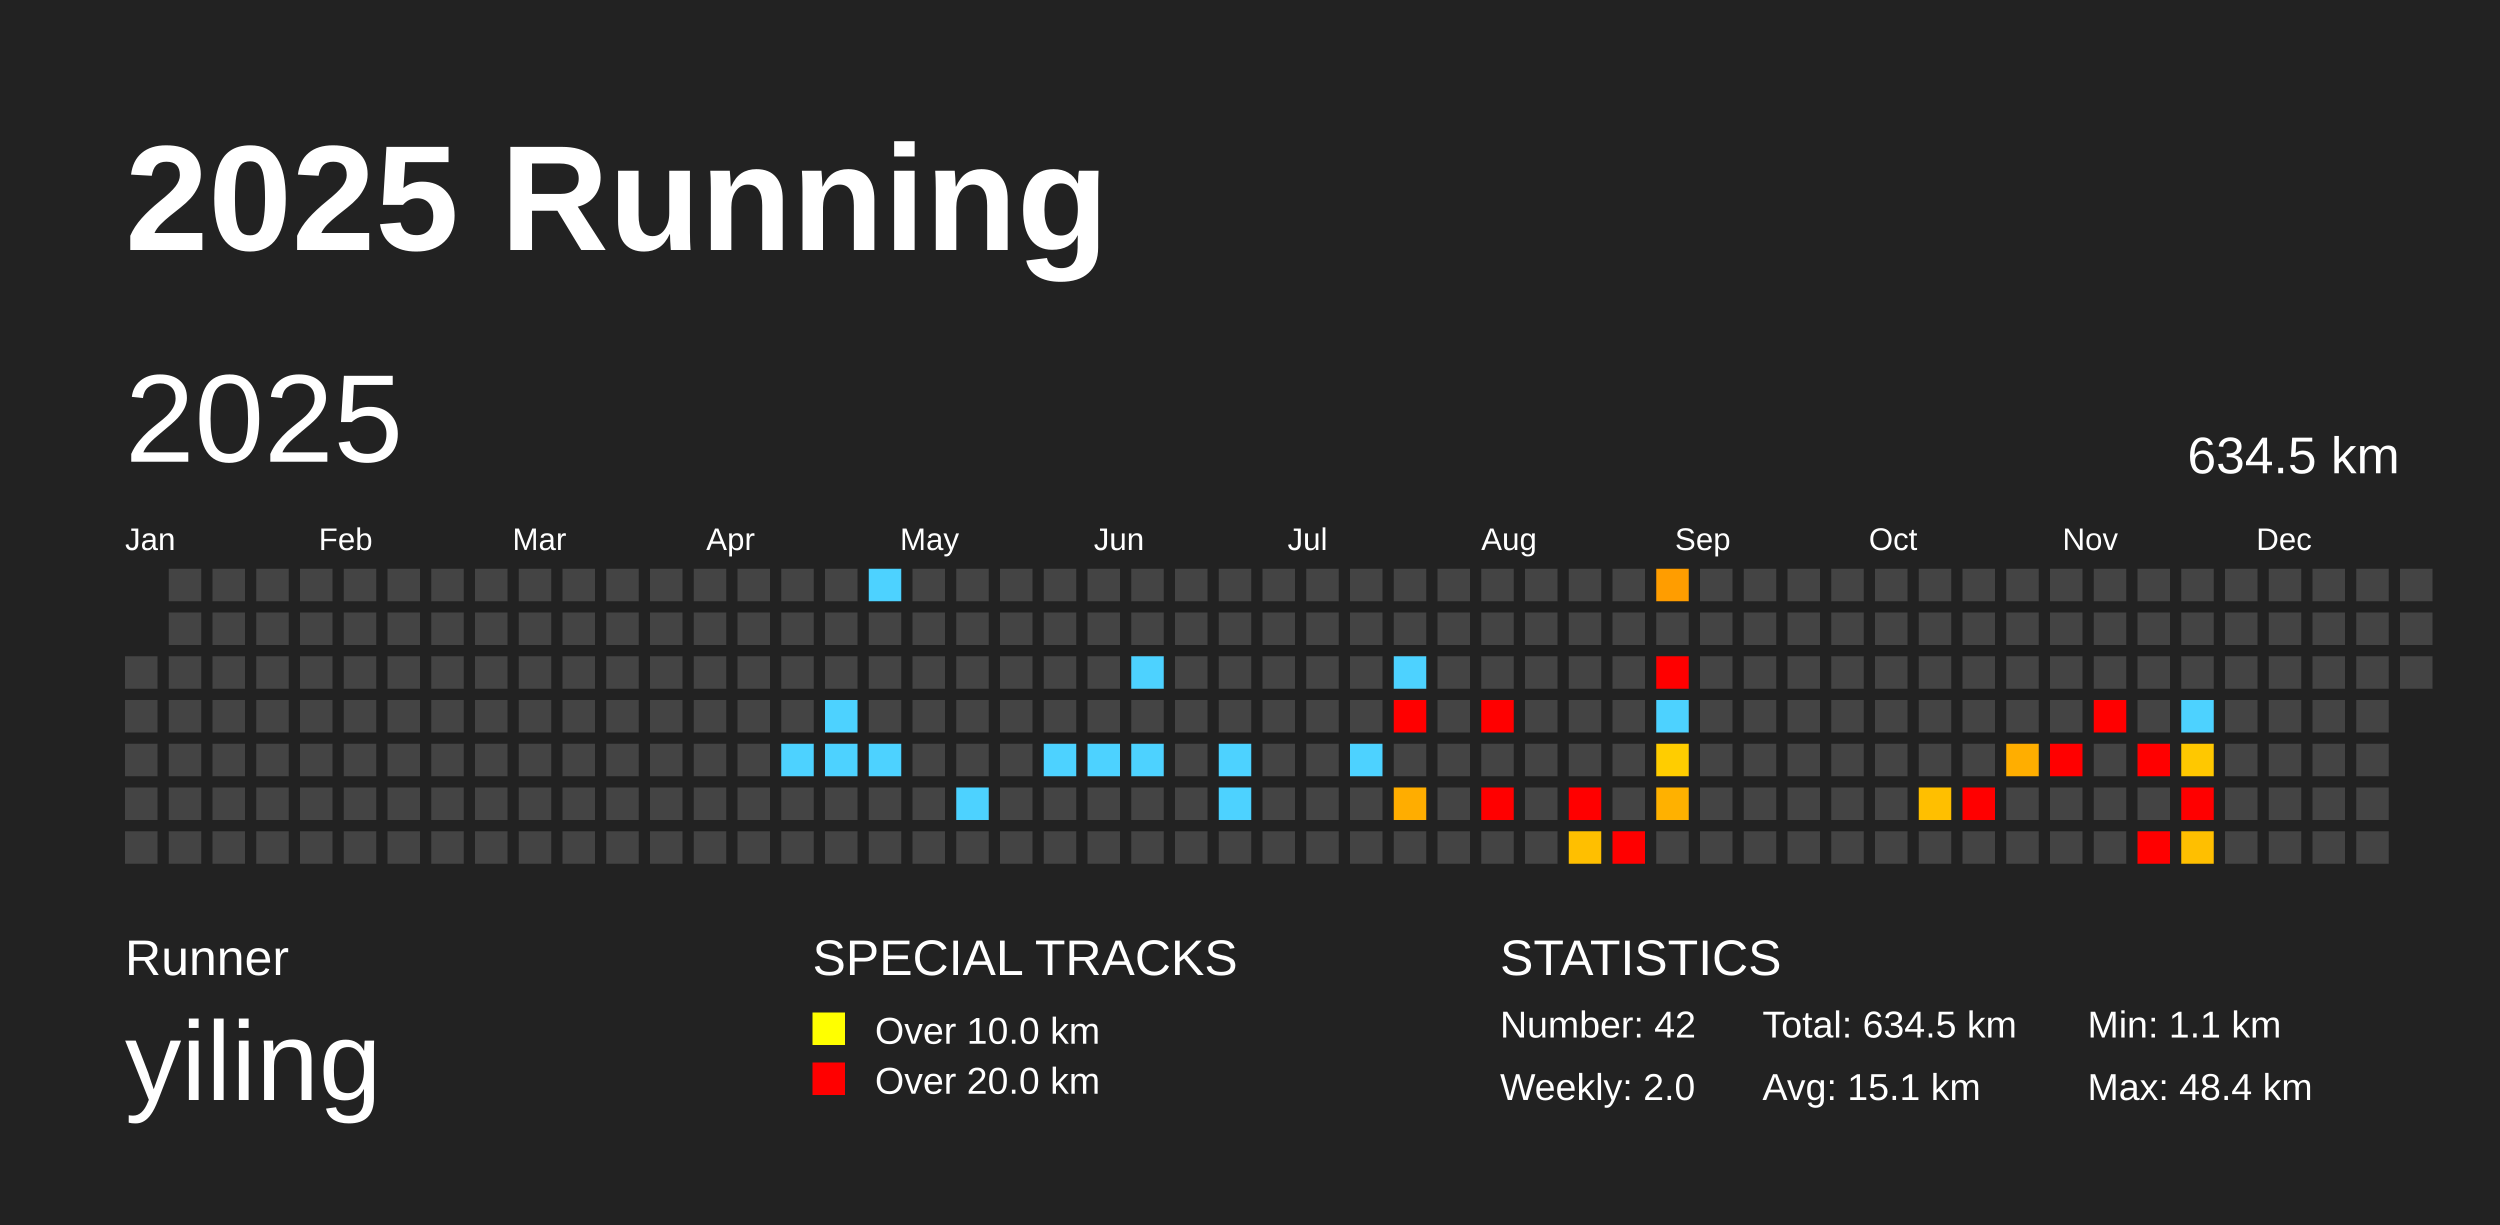
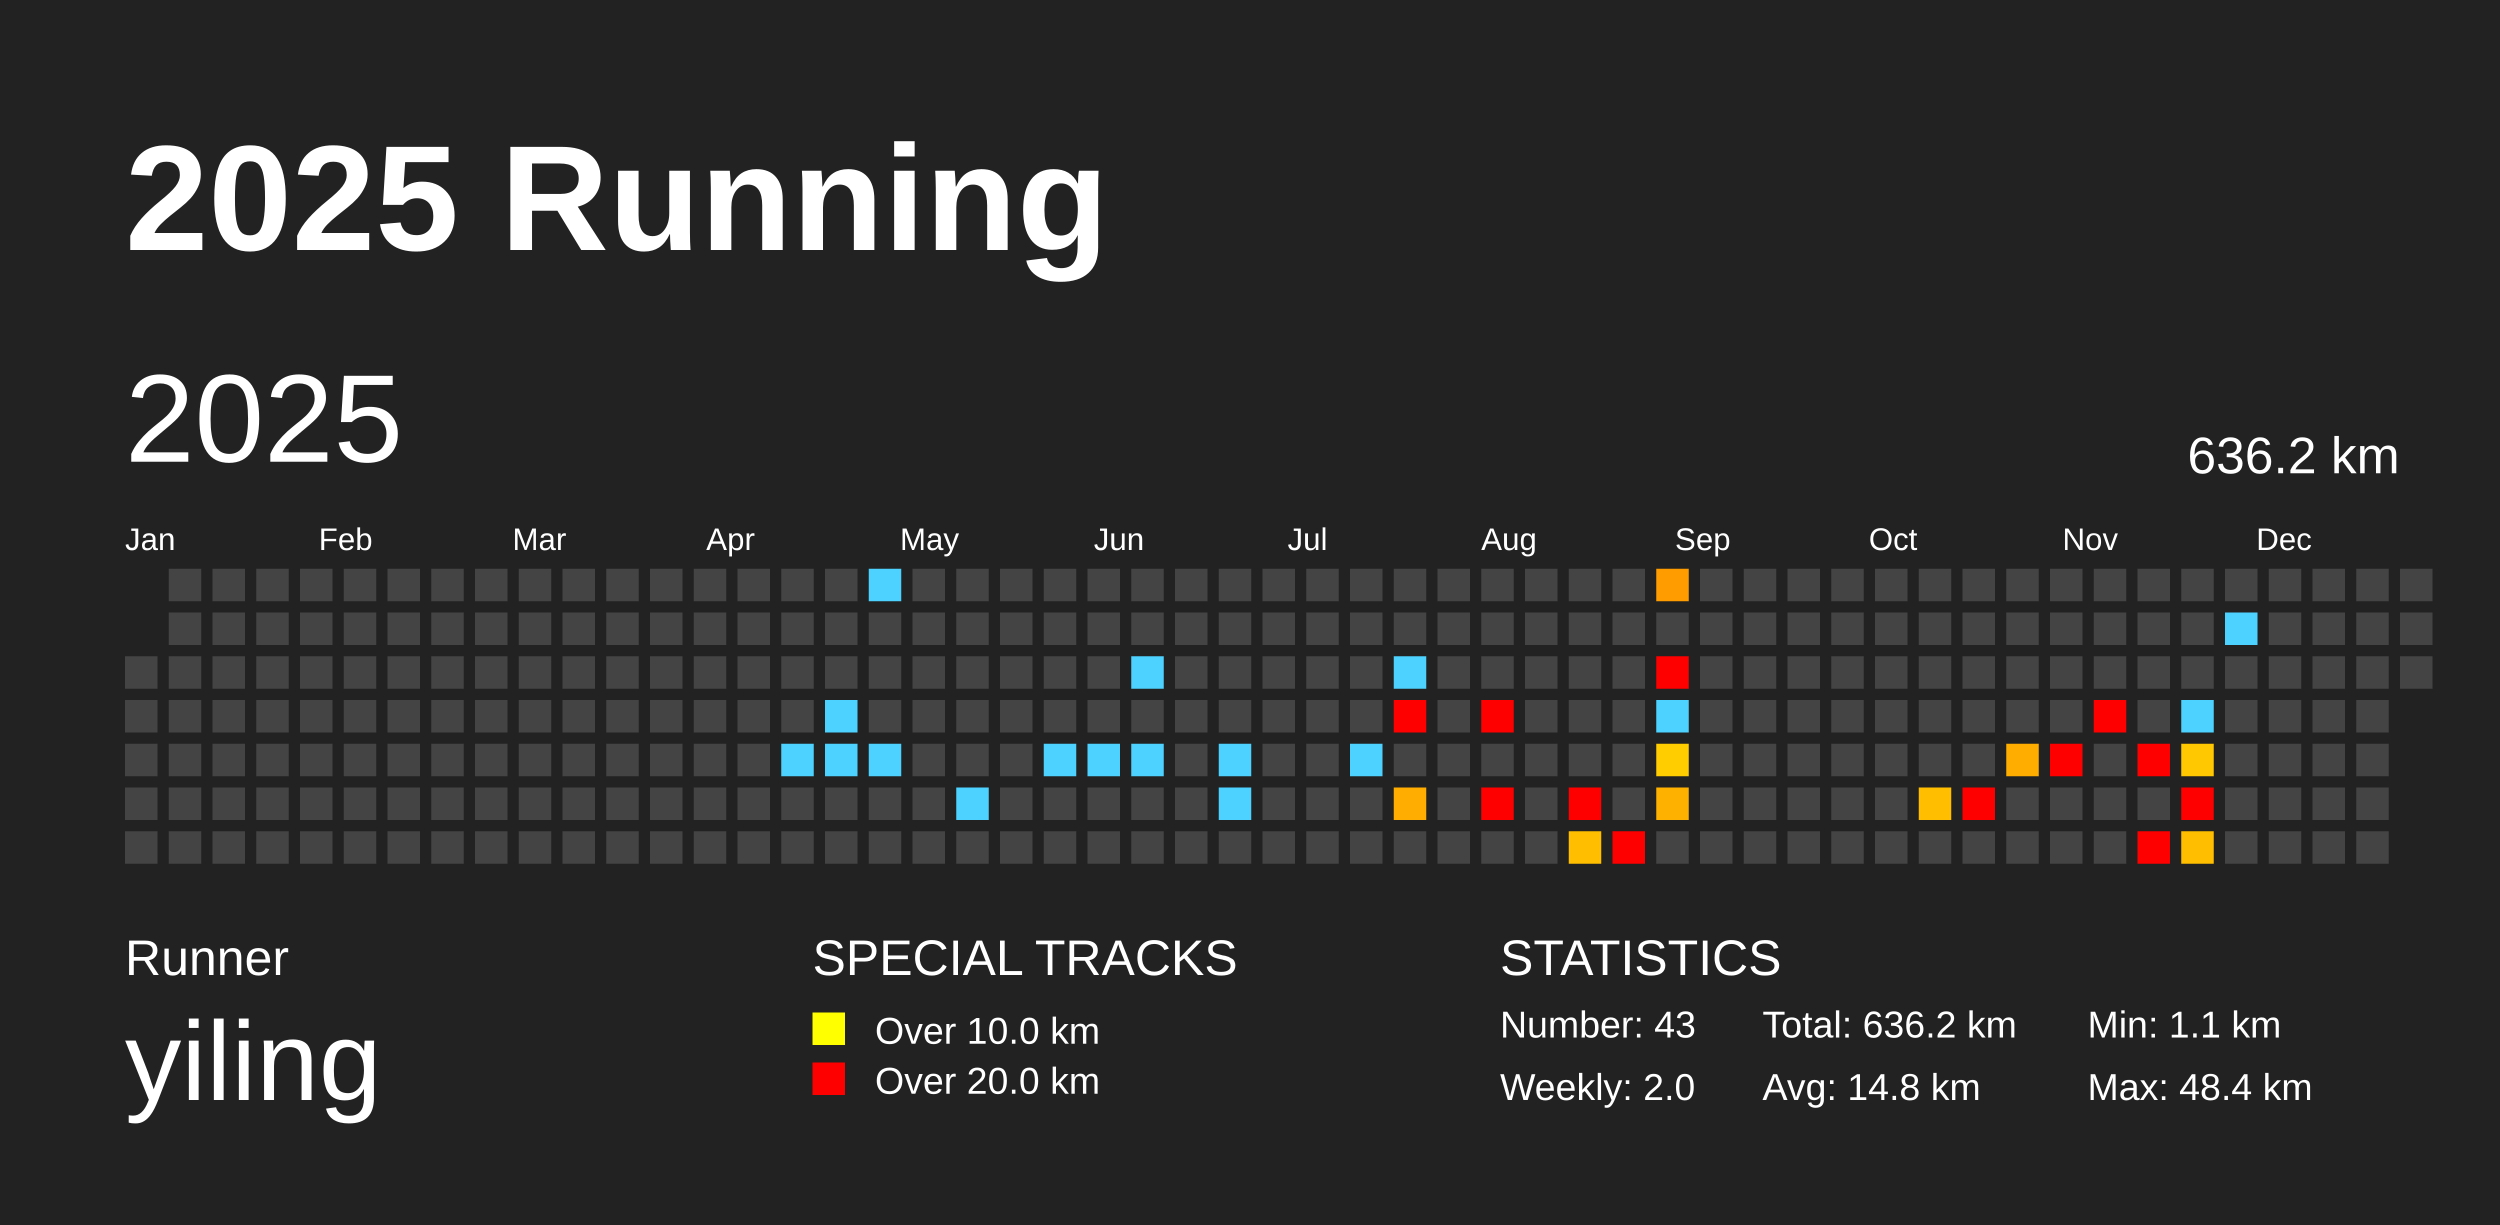
<svg xmlns="http://www.w3.org/2000/svg" baseProfile="full" height="98mm" version="1.1" viewBox="0,0,200,98" width="200mm">
  <defs />
  <rect fill="#222222" height="98" width="200" x="0" y="0" />
  <text fill="#FFFFFF" style="font-size:12px; font-family:Arial; font-weight:bold;" x="10" y="20">2025 Running</text>
  <text fill="#FFFFFF" style="font-size:4px; font-family:Arial" x="10" y="78">Runner</text>
  <text fill="#FFFFFF" style="font-size:9px; font-family:Arial" x="10" y="88">yiling</text>
  <text fill="#FFFFFF" style="font-size:4px; font-family:Arial" x="65" y="78">SPECIAL TRACKS</text>
  <rect fill="yellow" height="2.6" width="2.6" x="65" y="81" />
  <text fill="#FFFFFF" style="font-size:3px; font-family:Arial" x="70" y="83.5">Over 10.0 km</text>
  <rect fill="red" height="2.6" width="2.6" x="65" y="85" />
  <text fill="#FFFFFF" style="font-size:3px; font-family:Arial" x="70" y="87.5">Over 20.0 km</text>
  <text fill="#FFFFFF" style="font-size:4px; font-family:Arial" x="120" y="78">STATISTICS</text>
-   <text fill="#FFFFFF" style="font-size:3px; font-family:Arial" x="120" y="83">Number: 42</text>
+   <text fill="#FFFFFF" style="font-size:3px; font-family:Arial" x="120" y="83">Number: 43</text>
  <text fill="#FFFFFF" style="font-size:3px; font-family:Arial" x="120" y="88">Weekly: 2.0</text>
-   <text fill="#FFFFFF" style="font-size:3px; font-family:Arial" x="141" y="83">Total: 634.5 km</text>
-   <text fill="#FFFFFF" style="font-size:3px; font-family:Arial" x="141" y="88">Avg: 15.1 km</text>
+   <text fill="#FFFFFF" style="font-size:3px; font-family:Arial" x="141" y="83">Total: 636.2 km</text>
+   <text fill="#FFFFFF" style="font-size:3px; font-family:Arial" x="141" y="88">Avg: 14.8 km</text>
  <text fill="#FFFFFF" style="font-size:3px; font-family:Arial" x="167" y="83">Min: 1.1 km</text>
  <text fill="#FFFFFF" style="font-size:3px; font-family:Arial" x="167" y="88">Max: 48.4 km</text>
  <text dominant-baseline="hanging" fill="#FFFFFF" style="font-size:10.0px; font-family:Arial;" x="10" y="30">2025</text>
-   <text dominant-baseline="hanging" fill="#FFFFFF" style="font-size:4.125px; font-family:Arial;" x="175" y="35">634.5 km</text>
+   <text dominant-baseline="hanging" fill="#FFFFFF" style="font-size:4.125px; font-family:Arial;" x="175" y="35">636.2 km</text>
  <text fill="#FFFFFF" style="font-size:2.5px; font-family:Arial" x="10.0" y="44">Jan</text>
  <text fill="#FFFFFF" style="font-size:2.5px; font-family:Arial" x="25.5" y="44">Feb</text>
  <text fill="#FFFFFF" style="font-size:2.5px; font-family:Arial" x="41.0" y="44">Mar</text>
  <text fill="#FFFFFF" style="font-size:2.5px; font-family:Arial" x="56.5" y="44">Apr</text>
  <text fill="#FFFFFF" style="font-size:2.5px; font-family:Arial" x="72.0" y="44">May</text>
  <text fill="#FFFFFF" style="font-size:2.5px; font-family:Arial" x="87.5" y="44">Jun</text>
  <text fill="#FFFFFF" style="font-size:2.5px; font-family:Arial" x="103.0" y="44">Jul</text>
  <text fill="#FFFFFF" style="font-size:2.5px; font-family:Arial" x="118.5" y="44">Aug</text>
  <text fill="#FFFFFF" style="font-size:2.5px; font-family:Arial" x="134.0" y="44">Sep</text>
  <text fill="#FFFFFF" style="font-size:2.5px; font-family:Arial" x="149.5" y="44">Oct</text>
  <text fill="#FFFFFF" style="font-size:2.5px; font-family:Arial" x="165.0" y="44">Nov</text>
  <text fill="#FFFFFF" style="font-size:2.5px; font-family:Arial" x="180.5" y="44">Dec</text>
  <rect fill="#444444" height="2.6" width="2.6" x="10.0" y="52.5" />
  <rect fill="#444444" height="2.6" width="2.6" x="10.0" y="56.0" />
  <rect fill="#444444" height="2.6" width="2.6" x="10.0" y="59.5" />
  <rect fill="#444444" height="2.6" width="2.6" x="10.0" y="63.0" />
  <rect fill="#444444" height="2.6" width="2.6" x="10.0" y="66.5" />
  <rect fill="#444444" height="2.6" width="2.6" x="13.5" y="45.5" />
  <rect fill="#444444" height="2.6" width="2.6" x="13.5" y="49.0" />
  <rect fill="#444444" height="2.6" width="2.6" x="13.5" y="52.5" />
  <rect fill="#444444" height="2.6" width="2.6" x="13.5" y="56.0" />
  <rect fill="#444444" height="2.6" width="2.6" x="13.5" y="59.5" />
  <rect fill="#444444" height="2.6" width="2.6" x="13.5" y="63.0" />
  <rect fill="#444444" height="2.6" width="2.6" x="13.5" y="66.5" />
  <rect fill="#444444" height="2.6" width="2.6" x="17.0" y="45.5" />
  <rect fill="#444444" height="2.6" width="2.6" x="17.0" y="49.0" />
  <rect fill="#444444" height="2.6" width="2.6" x="17.0" y="52.5" />
  <rect fill="#444444" height="2.6" width="2.6" x="17.0" y="56.0" />
  <rect fill="#444444" height="2.6" width="2.6" x="17.0" y="59.5" />
  <rect fill="#444444" height="2.6" width="2.6" x="17.0" y="63.0" />
  <rect fill="#444444" height="2.6" width="2.6" x="17.0" y="66.5" />
  <rect fill="#444444" height="2.6" width="2.6" x="20.5" y="45.5" />
  <rect fill="#444444" height="2.6" width="2.6" x="20.5" y="49.0" />
  <rect fill="#444444" height="2.6" width="2.6" x="20.5" y="52.5" />
  <rect fill="#444444" height="2.6" width="2.6" x="20.5" y="56.0" />
  <rect fill="#444444" height="2.6" width="2.6" x="20.5" y="59.5" />
  <rect fill="#444444" height="2.6" width="2.6" x="20.5" y="63.0" />
  <rect fill="#444444" height="2.6" width="2.6" x="20.5" y="66.5" />
  <rect fill="#444444" height="2.6" width="2.6" x="24.0" y="45.5" />
  <rect fill="#444444" height="2.6" width="2.6" x="24.0" y="49.0" />
  <rect fill="#444444" height="2.6" width="2.6" x="24.0" y="52.5" />
  <rect fill="#444444" height="2.6" width="2.6" x="24.0" y="56.0" />
  <rect fill="#444444" height="2.6" width="2.6" x="24.0" y="59.5" />
  <rect fill="#444444" height="2.6" width="2.6" x="24.0" y="63.0" />
  <rect fill="#444444" height="2.6" width="2.6" x="24.0" y="66.5" />
  <rect fill="#444444" height="2.6" width="2.6" x="27.5" y="45.5" />
  <rect fill="#444444" height="2.6" width="2.6" x="27.5" y="49.0" />
  <rect fill="#444444" height="2.6" width="2.6" x="27.5" y="52.5" />
  <rect fill="#444444" height="2.6" width="2.6" x="27.5" y="56.0" />
  <rect fill="#444444" height="2.6" width="2.6" x="27.5" y="59.5" />
  <rect fill="#444444" height="2.6" width="2.6" x="27.5" y="63.0" />
  <rect fill="#444444" height="2.6" width="2.6" x="27.5" y="66.5" />
  <rect fill="#444444" height="2.6" width="2.6" x="31.0" y="45.5" />
  <rect fill="#444444" height="2.6" width="2.6" x="31.0" y="49.0" />
  <rect fill="#444444" height="2.6" width="2.6" x="31.0" y="52.5" />
  <rect fill="#444444" height="2.6" width="2.6" x="31.0" y="56.0" />
  <rect fill="#444444" height="2.6" width="2.6" x="31.0" y="59.5" />
  <rect fill="#444444" height="2.6" width="2.6" x="31.0" y="63.0" />
  <rect fill="#444444" height="2.6" width="2.6" x="31.0" y="66.5" />
  <rect fill="#444444" height="2.6" width="2.6" x="34.5" y="45.5" />
  <rect fill="#444444" height="2.6" width="2.6" x="34.5" y="49.0" />
  <rect fill="#444444" height="2.6" width="2.6" x="34.5" y="52.5" />
  <rect fill="#444444" height="2.6" width="2.6" x="34.5" y="56.0" />
  <rect fill="#444444" height="2.6" width="2.6" x="34.5" y="59.5" />
  <rect fill="#444444" height="2.6" width="2.6" x="34.5" y="63.0" />
  <rect fill="#444444" height="2.6" width="2.6" x="34.5" y="66.5" />
  <rect fill="#444444" height="2.6" width="2.6" x="38.0" y="45.5" />
  <rect fill="#444444" height="2.6" width="2.6" x="38.0" y="49.0" />
  <rect fill="#444444" height="2.6" width="2.6" x="38.0" y="52.5" />
  <rect fill="#444444" height="2.6" width="2.6" x="38.0" y="56.0" />
  <rect fill="#444444" height="2.6" width="2.6" x="38.0" y="59.5" />
  <rect fill="#444444" height="2.6" width="2.6" x="38.0" y="63.0" />
  <rect fill="#444444" height="2.6" width="2.6" x="38.0" y="66.5" />
  <rect fill="#444444" height="2.6" width="2.6" x="41.5" y="45.5" />
  <rect fill="#444444" height="2.6" width="2.6" x="41.5" y="49.0" />
  <rect fill="#444444" height="2.6" width="2.6" x="41.5" y="52.5" />
  <rect fill="#444444" height="2.6" width="2.6" x="41.5" y="56.0" />
  <rect fill="#444444" height="2.6" width="2.6" x="41.5" y="59.5" />
  <rect fill="#444444" height="2.6" width="2.6" x="41.5" y="63.0" />
  <rect fill="#444444" height="2.6" width="2.6" x="41.5" y="66.5" />
  <rect fill="#444444" height="2.6" width="2.6" x="45.0" y="45.5" />
  <rect fill="#444444" height="2.6" width="2.6" x="45.0" y="49.0" />
  <rect fill="#444444" height="2.6" width="2.6" x="45.0" y="52.5" />
  <rect fill="#444444" height="2.6" width="2.6" x="45.0" y="56.0" />
  <rect fill="#444444" height="2.6" width="2.6" x="45.0" y="59.5" />
  <rect fill="#444444" height="2.6" width="2.6" x="45.0" y="63.0" />
  <rect fill="#444444" height="2.6" width="2.6" x="45.0" y="66.5" />
  <rect fill="#444444" height="2.6" width="2.6" x="48.5" y="45.5" />
  <rect fill="#444444" height="2.6" width="2.6" x="48.5" y="49.0" />
  <rect fill="#444444" height="2.6" width="2.6" x="48.5" y="52.5" />
  <rect fill="#444444" height="2.6" width="2.6" x="48.5" y="56.0" />
  <rect fill="#444444" height="2.6" width="2.6" x="48.5" y="59.5" />
  <rect fill="#444444" height="2.6" width="2.6" x="48.5" y="63.0" />
  <rect fill="#444444" height="2.6" width="2.6" x="48.5" y="66.5" />
  <rect fill="#444444" height="2.6" width="2.6" x="52.0" y="45.5" />
  <rect fill="#444444" height="2.6" width="2.6" x="52.0" y="49.0" />
  <rect fill="#444444" height="2.6" width="2.6" x="52.0" y="52.5" />
  <rect fill="#444444" height="2.6" width="2.6" x="52.0" y="56.0" />
  <rect fill="#444444" height="2.6" width="2.6" x="52.0" y="59.5" />
  <rect fill="#444444" height="2.6" width="2.6" x="52.0" y="63.0" />
  <rect fill="#444444" height="2.6" width="2.6" x="52.0" y="66.5" />
  <rect fill="#444444" height="2.6" width="2.6" x="55.5" y="45.5" />
  <rect fill="#444444" height="2.6" width="2.6" x="55.5" y="49.0" />
  <rect fill="#444444" height="2.6" width="2.6" x="55.5" y="52.5" />
  <rect fill="#444444" height="2.6" width="2.6" x="55.5" y="56.0" />
  <rect fill="#444444" height="2.6" width="2.6" x="55.5" y="59.5" />
  <rect fill="#444444" height="2.6" width="2.6" x="55.5" y="63.0" />
  <rect fill="#444444" height="2.6" width="2.6" x="55.5" y="66.5" />
  <rect fill="#444444" height="2.6" width="2.6" x="59.0" y="45.5" />
  <rect fill="#444444" height="2.6" width="2.6" x="59.0" y="49.0" />
  <rect fill="#444444" height="2.6" width="2.6" x="59.0" y="52.5" />
  <rect fill="#444444" height="2.6" width="2.6" x="59.0" y="56.0" />
  <rect fill="#444444" height="2.6" width="2.6" x="59.0" y="59.5" />
  <rect fill="#444444" height="2.6" width="2.6" x="59.0" y="63.0" />
  <rect fill="#444444" height="2.6" width="2.6" x="59.0" y="66.5" />
  <rect fill="#444444" height="2.6" width="2.6" x="62.5" y="45.5" />
  <rect fill="#444444" height="2.6" width="2.6" x="62.5" y="49.0" />
  <rect fill="#444444" height="2.6" width="2.6" x="62.5" y="52.5" />
  <rect fill="#444444" height="2.6" width="2.6" x="62.5" y="56.0" />
  <rect fill="#4dd2ff" height="2.6" width="2.6" x="62.5" y="59.5" />
  <rect fill="#444444" height="2.6" width="2.6" x="62.5" y="63.0" />
  <rect fill="#444444" height="2.6" width="2.6" x="62.5" y="66.5" />
  <rect fill="#444444" height="2.6" width="2.6" x="66.0" y="45.5" />
  <rect fill="#444444" height="2.6" width="2.6" x="66.0" y="49.0" />
  <rect fill="#444444" height="2.6" width="2.6" x="66.0" y="52.5" />
  <rect fill="#4dd2ff" height="2.6" width="2.6" x="66.0" y="56.0" />
  <rect fill="#4dd2ff" height="2.6" width="2.6" x="66.0" y="59.5" />
  <rect fill="#444444" height="2.6" width="2.6" x="66.0" y="63.0" />
  <rect fill="#444444" height="2.6" width="2.6" x="66.0" y="66.5" />
  <rect fill="#4dd2ff" height="2.6" width="2.6" x="69.5" y="45.5" />
  <rect fill="#444444" height="2.6" width="2.6" x="69.5" y="49.0" />
  <rect fill="#444444" height="2.6" width="2.6" x="69.5" y="52.5" />
  <rect fill="#444444" height="2.6" width="2.6" x="69.5" y="56.0" />
  <rect fill="#4dd2ff" height="2.6" width="2.6" x="69.5" y="59.5" />
  <rect fill="#444444" height="2.6" width="2.6" x="69.5" y="63.0" />
  <rect fill="#444444" height="2.6" width="2.6" x="69.5" y="66.5" />
  <rect fill="#444444" height="2.6" width="2.6" x="73.0" y="45.5" />
  <rect fill="#444444" height="2.6" width="2.6" x="73.0" y="49.0" />
  <rect fill="#444444" height="2.6" width="2.6" x="73.0" y="52.5" />
  <rect fill="#444444" height="2.6" width="2.6" x="73.0" y="56.0" />
  <rect fill="#444444" height="2.6" width="2.6" x="73.0" y="59.5" />
  <rect fill="#444444" height="2.6" width="2.6" x="73.0" y="63.0" />
  <rect fill="#444444" height="2.6" width="2.6" x="73.0" y="66.5" />
  <rect fill="#444444" height="2.6" width="2.6" x="76.5" y="45.5" />
  <rect fill="#444444" height="2.6" width="2.6" x="76.5" y="49.0" />
  <rect fill="#444444" height="2.6" width="2.6" x="76.5" y="52.5" />
  <rect fill="#444444" height="2.6" width="2.6" x="76.5" y="56.0" />
  <rect fill="#444444" height="2.6" width="2.6" x="76.5" y="59.5" />
  <rect fill="#4dd2ff" height="2.6" width="2.6" x="76.5" y="63.0" />
  <rect fill="#444444" height="2.6" width="2.6" x="76.5" y="66.5" />
  <rect fill="#444444" height="2.6" width="2.6" x="80.0" y="45.5" />
  <rect fill="#444444" height="2.6" width="2.6" x="80.0" y="49.0" />
  <rect fill="#444444" height="2.6" width="2.6" x="80.0" y="52.5" />
  <rect fill="#444444" height="2.6" width="2.6" x="80.0" y="56.0" />
  <rect fill="#444444" height="2.6" width="2.6" x="80.0" y="59.5" />
  <rect fill="#444444" height="2.6" width="2.6" x="80.0" y="63.0" />
  <rect fill="#444444" height="2.6" width="2.6" x="80.0" y="66.5" />
  <rect fill="#444444" height="2.6" width="2.6" x="83.5" y="45.5" />
  <rect fill="#444444" height="2.6" width="2.6" x="83.5" y="49.0" />
  <rect fill="#444444" height="2.6" width="2.6" x="83.5" y="52.5" />
  <rect fill="#444444" height="2.6" width="2.6" x="83.5" y="56.0" />
  <rect fill="#4dd2ff" height="2.6" width="2.6" x="83.5" y="59.5" />
  <rect fill="#444444" height="2.6" width="2.6" x="83.5" y="63.0" />
  <rect fill="#444444" height="2.6" width="2.6" x="83.5" y="66.5" />
  <rect fill="#444444" height="2.6" width="2.6" x="87.0" y="45.5" />
  <rect fill="#444444" height="2.6" width="2.6" x="87.0" y="49.0" />
  <rect fill="#444444" height="2.6" width="2.6" x="87.0" y="52.5" />
  <rect fill="#444444" height="2.6" width="2.6" x="87.0" y="56.0" />
  <rect fill="#4dd2ff" height="2.6" width="2.6" x="87.0" y="59.5" />
  <rect fill="#444444" height="2.6" width="2.6" x="87.0" y="63.0" />
  <rect fill="#444444" height="2.6" width="2.6" x="87.0" y="66.5" />
  <rect fill="#444444" height="2.6" width="2.6" x="90.5" y="45.5" />
  <rect fill="#444444" height="2.6" width="2.6" x="90.5" y="49.0" />
  <rect fill="#4dd2ff" height="2.6" width="2.6" x="90.5" y="52.5" />
  <rect fill="#444444" height="2.6" width="2.6" x="90.5" y="56.0" />
  <rect fill="#4dd2ff" height="2.6" width="2.6" x="90.5" y="59.5" />
  <rect fill="#444444" height="2.6" width="2.6" x="90.5" y="63.0" />
  <rect fill="#444444" height="2.6" width="2.6" x="90.5" y="66.5" />
  <rect fill="#444444" height="2.6" width="2.6" x="94.0" y="45.5" />
  <rect fill="#444444" height="2.6" width="2.6" x="94.0" y="49.0" />
  <rect fill="#444444" height="2.6" width="2.6" x="94.0" y="52.5" />
  <rect fill="#444444" height="2.6" width="2.6" x="94.0" y="56.0" />
  <rect fill="#444444" height="2.6" width="2.6" x="94.0" y="59.5" />
  <rect fill="#444444" height="2.6" width="2.6" x="94.0" y="63.0" />
  <rect fill="#444444" height="2.6" width="2.6" x="94.0" y="66.5" />
  <rect fill="#444444" height="2.6" width="2.6" x="97.5" y="45.5" />
  <rect fill="#444444" height="2.6" width="2.6" x="97.5" y="49.0" />
  <rect fill="#444444" height="2.6" width="2.6" x="97.5" y="52.5" />
  <rect fill="#444444" height="2.6" width="2.6" x="97.5" y="56.0" />
  <rect fill="#4dd2ff" height="2.6" width="2.6" x="97.5" y="59.5" />
  <rect fill="#4dd2ff" height="2.6" width="2.6" x="97.5" y="63.0" />
  <rect fill="#444444" height="2.6" width="2.6" x="97.5" y="66.5" />
  <rect fill="#444444" height="2.6" width="2.6" x="101.0" y="45.5" />
  <rect fill="#444444" height="2.6" width="2.6" x="101.0" y="49.0" />
  <rect fill="#444444" height="2.6" width="2.6" x="101.0" y="52.5" />
  <rect fill="#444444" height="2.6" width="2.6" x="101.0" y="56.0" />
  <rect fill="#444444" height="2.6" width="2.6" x="101.0" y="59.5" />
  <rect fill="#444444" height="2.6" width="2.6" x="101.0" y="63.0" />
  <rect fill="#444444" height="2.6" width="2.6" x="101.0" y="66.5" />
  <rect fill="#444444" height="2.6" width="2.6" x="104.5" y="45.5" />
  <rect fill="#444444" height="2.6" width="2.6" x="104.5" y="49.0" />
  <rect fill="#444444" height="2.6" width="2.6" x="104.5" y="52.5" />
  <rect fill="#444444" height="2.6" width="2.6" x="104.5" y="56.0" />
  <rect fill="#444444" height="2.6" width="2.6" x="104.5" y="59.5" />
  <rect fill="#444444" height="2.6" width="2.6" x="104.5" y="63.0" />
  <rect fill="#444444" height="2.6" width="2.6" x="104.5" y="66.5" />
  <rect fill="#444444" height="2.6" width="2.6" x="108.0" y="45.5" />
  <rect fill="#444444" height="2.6" width="2.6" x="108.0" y="49.0" />
  <rect fill="#444444" height="2.6" width="2.6" x="108.0" y="52.5" />
  <rect fill="#444444" height="2.6" width="2.6" x="108.0" y="56.0" />
  <rect fill="#4dd2ff" height="2.6" width="2.6" x="108.0" y="59.5" />
  <rect fill="#444444" height="2.6" width="2.6" x="108.0" y="63.0" />
  <rect fill="#444444" height="2.6" width="2.6" x="108.0" y="66.5" />
  <rect fill="#444444" height="2.6" width="2.6" x="111.5" y="45.5" />
  <rect fill="#444444" height="2.6" width="2.6" x="111.5" y="49.0" />
  <rect fill="#4dd2ff" height="2.6" width="2.6" x="111.5" y="52.5" />
  <rect fill="red" height="2.6" width="2.6" x="111.5" y="56.0" />
  <rect fill="#444444" height="2.6" width="2.6" x="111.5" y="59.5" />
  <rect fill="#ffad00" height="2.6" width="2.6" x="111.5" y="63.0" />
  <rect fill="#444444" height="2.6" width="2.6" x="111.5" y="66.5" />
  <rect fill="#444444" height="2.6" width="2.6" x="115.0" y="45.5" />
  <rect fill="#444444" height="2.6" width="2.6" x="115.0" y="49.0" />
  <rect fill="#444444" height="2.6" width="2.6" x="115.0" y="52.5" />
  <rect fill="#444444" height="2.6" width="2.6" x="115.0" y="56.0" />
  <rect fill="#444444" height="2.6" width="2.6" x="115.0" y="59.5" />
  <rect fill="#444444" height="2.6" width="2.6" x="115.0" y="63.0" />
  <rect fill="#444444" height="2.6" width="2.6" x="115.0" y="66.5" />
  <rect fill="#444444" height="2.6" width="2.6" x="118.5" y="45.5" />
  <rect fill="#444444" height="2.6" width="2.6" x="118.5" y="49.0" />
  <rect fill="#444444" height="2.6" width="2.6" x="118.5" y="52.5" />
  <rect fill="red" height="2.6" width="2.6" x="118.5" y="56.0" />
  <rect fill="#444444" height="2.6" width="2.6" x="118.5" y="59.5" />
  <rect fill="red" height="2.6" width="2.6" x="118.5" y="63.0" />
  <rect fill="#444444" height="2.6" width="2.6" x="118.5" y="66.5" />
  <rect fill="#444444" height="2.6" width="2.6" x="122.0" y="45.5" />
  <rect fill="#444444" height="2.6" width="2.6" x="122.0" y="49.0" />
  <rect fill="#444444" height="2.6" width="2.6" x="122.0" y="52.5" />
  <rect fill="#444444" height="2.6" width="2.6" x="122.0" y="56.0" />
  <rect fill="#444444" height="2.6" width="2.6" x="122.0" y="59.5" />
  <rect fill="#444444" height="2.6" width="2.6" x="122.0" y="63.0" />
  <rect fill="#444444" height="2.6" width="2.6" x="122.0" y="66.5" />
  <rect fill="#444444" height="2.6" width="2.6" x="125.5" y="45.5" />
  <rect fill="#444444" height="2.6" width="2.6" x="125.5" y="49.0" />
  <rect fill="#444444" height="2.6" width="2.6" x="125.5" y="52.5" />
  <rect fill="#444444" height="2.6" width="2.6" x="125.5" y="56.0" />
  <rect fill="#444444" height="2.6" width="2.6" x="125.5" y="59.5" />
  <rect fill="red" height="2.6" width="2.6" x="125.5" y="63.0" />
  <rect fill="#ffbf00" height="2.6" width="2.6" x="125.5" y="66.5" />
  <rect fill="#444444" height="2.6" width="2.6" x="129.0" y="45.5" />
  <rect fill="#444444" height="2.6" width="2.6" x="129.0" y="49.0" />
  <rect fill="#444444" height="2.6" width="2.6" x="129.0" y="52.5" />
  <rect fill="#444444" height="2.6" width="2.6" x="129.0" y="56.0" />
  <rect fill="#444444" height="2.6" width="2.6" x="129.0" y="59.5" />
  <rect fill="#444444" height="2.6" width="2.6" x="129.0" y="63.0" />
  <rect fill="red" height="2.6" width="2.6" x="129.0" y="66.5" />
  <rect fill="#ff9d00" height="2.6" width="2.6" x="132.5" y="45.5" />
  <rect fill="#444444" height="2.6" width="2.6" x="132.5" y="49.0" />
  <rect fill="red" height="2.6" width="2.6" x="132.5" y="52.5" />
  <rect fill="#4dd2ff" height="2.6" width="2.6" x="132.5" y="56.0" />
  <rect fill="#ffcd00" height="2.6" width="2.6" x="132.5" y="59.5" />
  <rect fill="#ffb100" height="2.6" width="2.6" x="132.5" y="63.0" />
  <rect fill="#444444" height="2.6" width="2.6" x="132.5" y="66.5" />
  <rect fill="#444444" height="2.6" width="2.6" x="136.0" y="45.5" />
  <rect fill="#444444" height="2.6" width="2.6" x="136.0" y="49.0" />
  <rect fill="#444444" height="2.6" width="2.6" x="136.0" y="52.5" />
  <rect fill="#444444" height="2.6" width="2.6" x="136.0" y="56.0" />
  <rect fill="#444444" height="2.6" width="2.6" x="136.0" y="59.5" />
  <rect fill="#444444" height="2.6" width="2.6" x="136.0" y="63.0" />
  <rect fill="#444444" height="2.6" width="2.6" x="136.0" y="66.5" />
  <rect fill="#444444" height="2.6" width="2.6" x="139.5" y="45.5" />
  <rect fill="#444444" height="2.6" width="2.6" x="139.5" y="49.0" />
  <rect fill="#444444" height="2.6" width="2.6" x="139.5" y="52.5" />
  <rect fill="#444444" height="2.6" width="2.6" x="139.5" y="56.0" />
  <rect fill="#444444" height="2.6" width="2.6" x="139.5" y="59.5" />
  <rect fill="#444444" height="2.6" width="2.6" x="139.5" y="63.0" />
  <rect fill="#444444" height="2.6" width="2.6" x="139.5" y="66.5" />
  <rect fill="#444444" height="2.6" width="2.6" x="143.0" y="45.5" />
  <rect fill="#444444" height="2.6" width="2.6" x="143.0" y="49.0" />
  <rect fill="#444444" height="2.6" width="2.6" x="143.0" y="52.5" />
  <rect fill="#444444" height="2.6" width="2.6" x="143.0" y="56.0" />
  <rect fill="#444444" height="2.6" width="2.6" x="143.0" y="59.5" />
  <rect fill="#444444" height="2.6" width="2.6" x="143.0" y="63.0" />
  <rect fill="#444444" height="2.6" width="2.6" x="143.0" y="66.5" />
  <rect fill="#444444" height="2.6" width="2.6" x="146.5" y="45.5" />
  <rect fill="#444444" height="2.6" width="2.6" x="146.5" y="49.0" />
  <rect fill="#444444" height="2.6" width="2.6" x="146.5" y="52.5" />
  <rect fill="#444444" height="2.6" width="2.6" x="146.5" y="56.0" />
  <rect fill="#444444" height="2.6" width="2.6" x="146.5" y="59.5" />
  <rect fill="#444444" height="2.6" width="2.6" x="146.5" y="63.0" />
  <rect fill="#444444" height="2.6" width="2.6" x="146.5" y="66.5" />
  <rect fill="#444444" height="2.6" width="2.6" x="150.0" y="45.5" />
  <rect fill="#444444" height="2.6" width="2.6" x="150.0" y="49.0" />
  <rect fill="#444444" height="2.6" width="2.6" x="150.0" y="52.5" />
  <rect fill="#444444" height="2.6" width="2.6" x="150.0" y="56.0" />
  <rect fill="#444444" height="2.6" width="2.6" x="150.0" y="59.5" />
  <rect fill="#444444" height="2.6" width="2.6" x="150.0" y="63.0" />
  <rect fill="#444444" height="2.6" width="2.6" x="150.0" y="66.5" />
  <rect fill="#444444" height="2.6" width="2.6" x="153.5" y="45.5" />
  <rect fill="#444444" height="2.6" width="2.6" x="153.5" y="49.0" />
  <rect fill="#444444" height="2.6" width="2.6" x="153.5" y="52.5" />
  <rect fill="#444444" height="2.6" width="2.6" x="153.5" y="56.0" />
  <rect fill="#444444" height="2.6" width="2.6" x="153.5" y="59.5" />
  <rect fill="#ffbf00" height="2.6" width="2.6" x="153.5" y="63.0" />
  <rect fill="#444444" height="2.6" width="2.6" x="153.5" y="66.5" />
  <rect fill="#444444" height="2.6" width="2.6" x="157.0" y="45.5" />
  <rect fill="#444444" height="2.6" width="2.6" x="157.0" y="49.0" />
  <rect fill="#444444" height="2.6" width="2.6" x="157.0" y="52.5" />
  <rect fill="#444444" height="2.6" width="2.6" x="157.0" y="56.0" />
  <rect fill="#444444" height="2.6" width="2.6" x="157.0" y="59.5" />
  <rect fill="red" height="2.6" width="2.6" x="157.0" y="63.0" />
  <rect fill="#444444" height="2.6" width="2.6" x="157.0" y="66.5" />
  <rect fill="#444444" height="2.6" width="2.6" x="160.5" y="45.5" />
  <rect fill="#444444" height="2.6" width="2.6" x="160.5" y="49.0" />
  <rect fill="#444444" height="2.6" width="2.6" x="160.5" y="52.5" />
  <rect fill="#444444" height="2.6" width="2.6" x="160.5" y="56.0" />
  <rect fill="#ffae00" height="2.6" width="2.6" x="160.5" y="59.5" />
  <rect fill="#444444" height="2.6" width="2.6" x="160.5" y="63.0" />
  <rect fill="#444444" height="2.6" width="2.6" x="160.5" y="66.5" />
  <rect fill="#444444" height="2.6" width="2.6" x="164.0" y="45.5" />
  <rect fill="#444444" height="2.6" width="2.6" x="164.0" y="49.0" />
  <rect fill="#444444" height="2.6" width="2.6" x="164.0" y="52.5" />
  <rect fill="#444444" height="2.6" width="2.6" x="164.0" y="56.0" />
  <rect fill="red" height="2.6" width="2.6" x="164.0" y="59.5" />
  <rect fill="#444444" height="2.6" width="2.6" x="164.0" y="63.0" />
  <rect fill="#444444" height="2.6" width="2.6" x="164.0" y="66.5" />
  <rect fill="#444444" height="2.6" width="2.6" x="167.5" y="45.5" />
  <rect fill="#444444" height="2.6" width="2.6" x="167.5" y="49.0" />
  <rect fill="#444444" height="2.6" width="2.6" x="167.5" y="52.5" />
  <rect fill="red" height="2.6" width="2.6" x="167.5" y="56.0" />
  <rect fill="#444444" height="2.6" width="2.6" x="167.5" y="59.5" />
  <rect fill="#444444" height="2.6" width="2.6" x="167.5" y="63.0" />
  <rect fill="#444444" height="2.6" width="2.6" x="167.5" y="66.5" />
  <rect fill="#444444" height="2.6" width="2.6" x="171.0" y="45.5" />
  <rect fill="#444444" height="2.6" width="2.6" x="171.0" y="49.0" />
  <rect fill="#444444" height="2.6" width="2.6" x="171.0" y="52.5" />
  <rect fill="#444444" height="2.6" width="2.6" x="171.0" y="56.0" />
  <rect fill="red" height="2.6" width="2.6" x="171.0" y="59.5" />
  <rect fill="#444444" height="2.6" width="2.6" x="171.0" y="63.0" />
  <rect fill="red" height="2.6" width="2.6" x="171.0" y="66.5" />
  <rect fill="#444444" height="2.6" width="2.6" x="174.5" y="45.5" />
  <rect fill="#444444" height="2.6" width="2.6" x="174.5" y="49.0" />
  <rect fill="#444444" height="2.6" width="2.6" x="174.5" y="52.5" />
  <rect fill="#4dd2ff" height="2.6" width="2.6" x="174.5" y="56.0" />
  <rect fill="#ffc800" height="2.6" width="2.6" x="174.5" y="59.5" />
  <rect fill="red" height="2.6" width="2.6" x="174.5" y="63.0" />
  <rect fill="#ffbf00" height="2.6" width="2.6" x="174.5" y="66.5" />
  <rect fill="#444444" height="2.6" width="2.6" x="178.0" y="45.5" />
-   <rect fill="#444444" height="2.6" width="2.6" x="178.0" y="49.0" />
+   <rect fill="#4dd2ff" height="2.6" width="2.6" x="178.0" y="49.0" />
  <rect fill="#444444" height="2.6" width="2.6" x="178.0" y="52.5" />
  <rect fill="#444444" height="2.6" width="2.6" x="178.0" y="56.0" />
  <rect fill="#444444" height="2.6" width="2.6" x="178.0" y="59.5" />
  <rect fill="#444444" height="2.6" width="2.6" x="178.0" y="63.0" />
  <rect fill="#444444" height="2.6" width="2.6" x="178.0" y="66.5" />
  <rect fill="#444444" height="2.6" width="2.6" x="181.5" y="45.5" />
  <rect fill="#444444" height="2.6" width="2.6" x="181.5" y="49.0" />
  <rect fill="#444444" height="2.6" width="2.6" x="181.5" y="52.5" />
  <rect fill="#444444" height="2.6" width="2.6" x="181.5" y="56.0" />
  <rect fill="#444444" height="2.6" width="2.6" x="181.5" y="59.5" />
  <rect fill="#444444" height="2.6" width="2.6" x="181.5" y="63.0" />
  <rect fill="#444444" height="2.6" width="2.6" x="181.5" y="66.5" />
  <rect fill="#444444" height="2.6" width="2.6" x="185.0" y="45.5" />
  <rect fill="#444444" height="2.6" width="2.6" x="185.0" y="49.0" />
  <rect fill="#444444" height="2.6" width="2.6" x="185.0" y="52.5" />
  <rect fill="#444444" height="2.6" width="2.6" x="185.0" y="56.0" />
  <rect fill="#444444" height="2.6" width="2.6" x="185.0" y="59.5" />
  <rect fill="#444444" height="2.6" width="2.6" x="185.0" y="63.0" />
  <rect fill="#444444" height="2.6" width="2.6" x="185.0" y="66.5" />
  <rect fill="#444444" height="2.6" width="2.6" x="188.5" y="45.5" />
  <rect fill="#444444" height="2.6" width="2.6" x="188.5" y="49.0" />
  <rect fill="#444444" height="2.6" width="2.6" x="188.5" y="52.5" />
  <rect fill="#444444" height="2.6" width="2.6" x="188.5" y="56.0" />
  <rect fill="#444444" height="2.6" width="2.6" x="188.5" y="59.5" />
  <rect fill="#444444" height="2.6" width="2.6" x="188.5" y="63.0" />
  <rect fill="#444444" height="2.6" width="2.6" x="188.5" y="66.5" />
  <rect fill="#444444" height="2.6" width="2.6" x="192.0" y="45.5" />
  <rect fill="#444444" height="2.6" width="2.6" x="192.0" y="49.0" />
  <rect fill="#444444" height="2.6" width="2.6" x="192.0" y="52.5" />
</svg>
